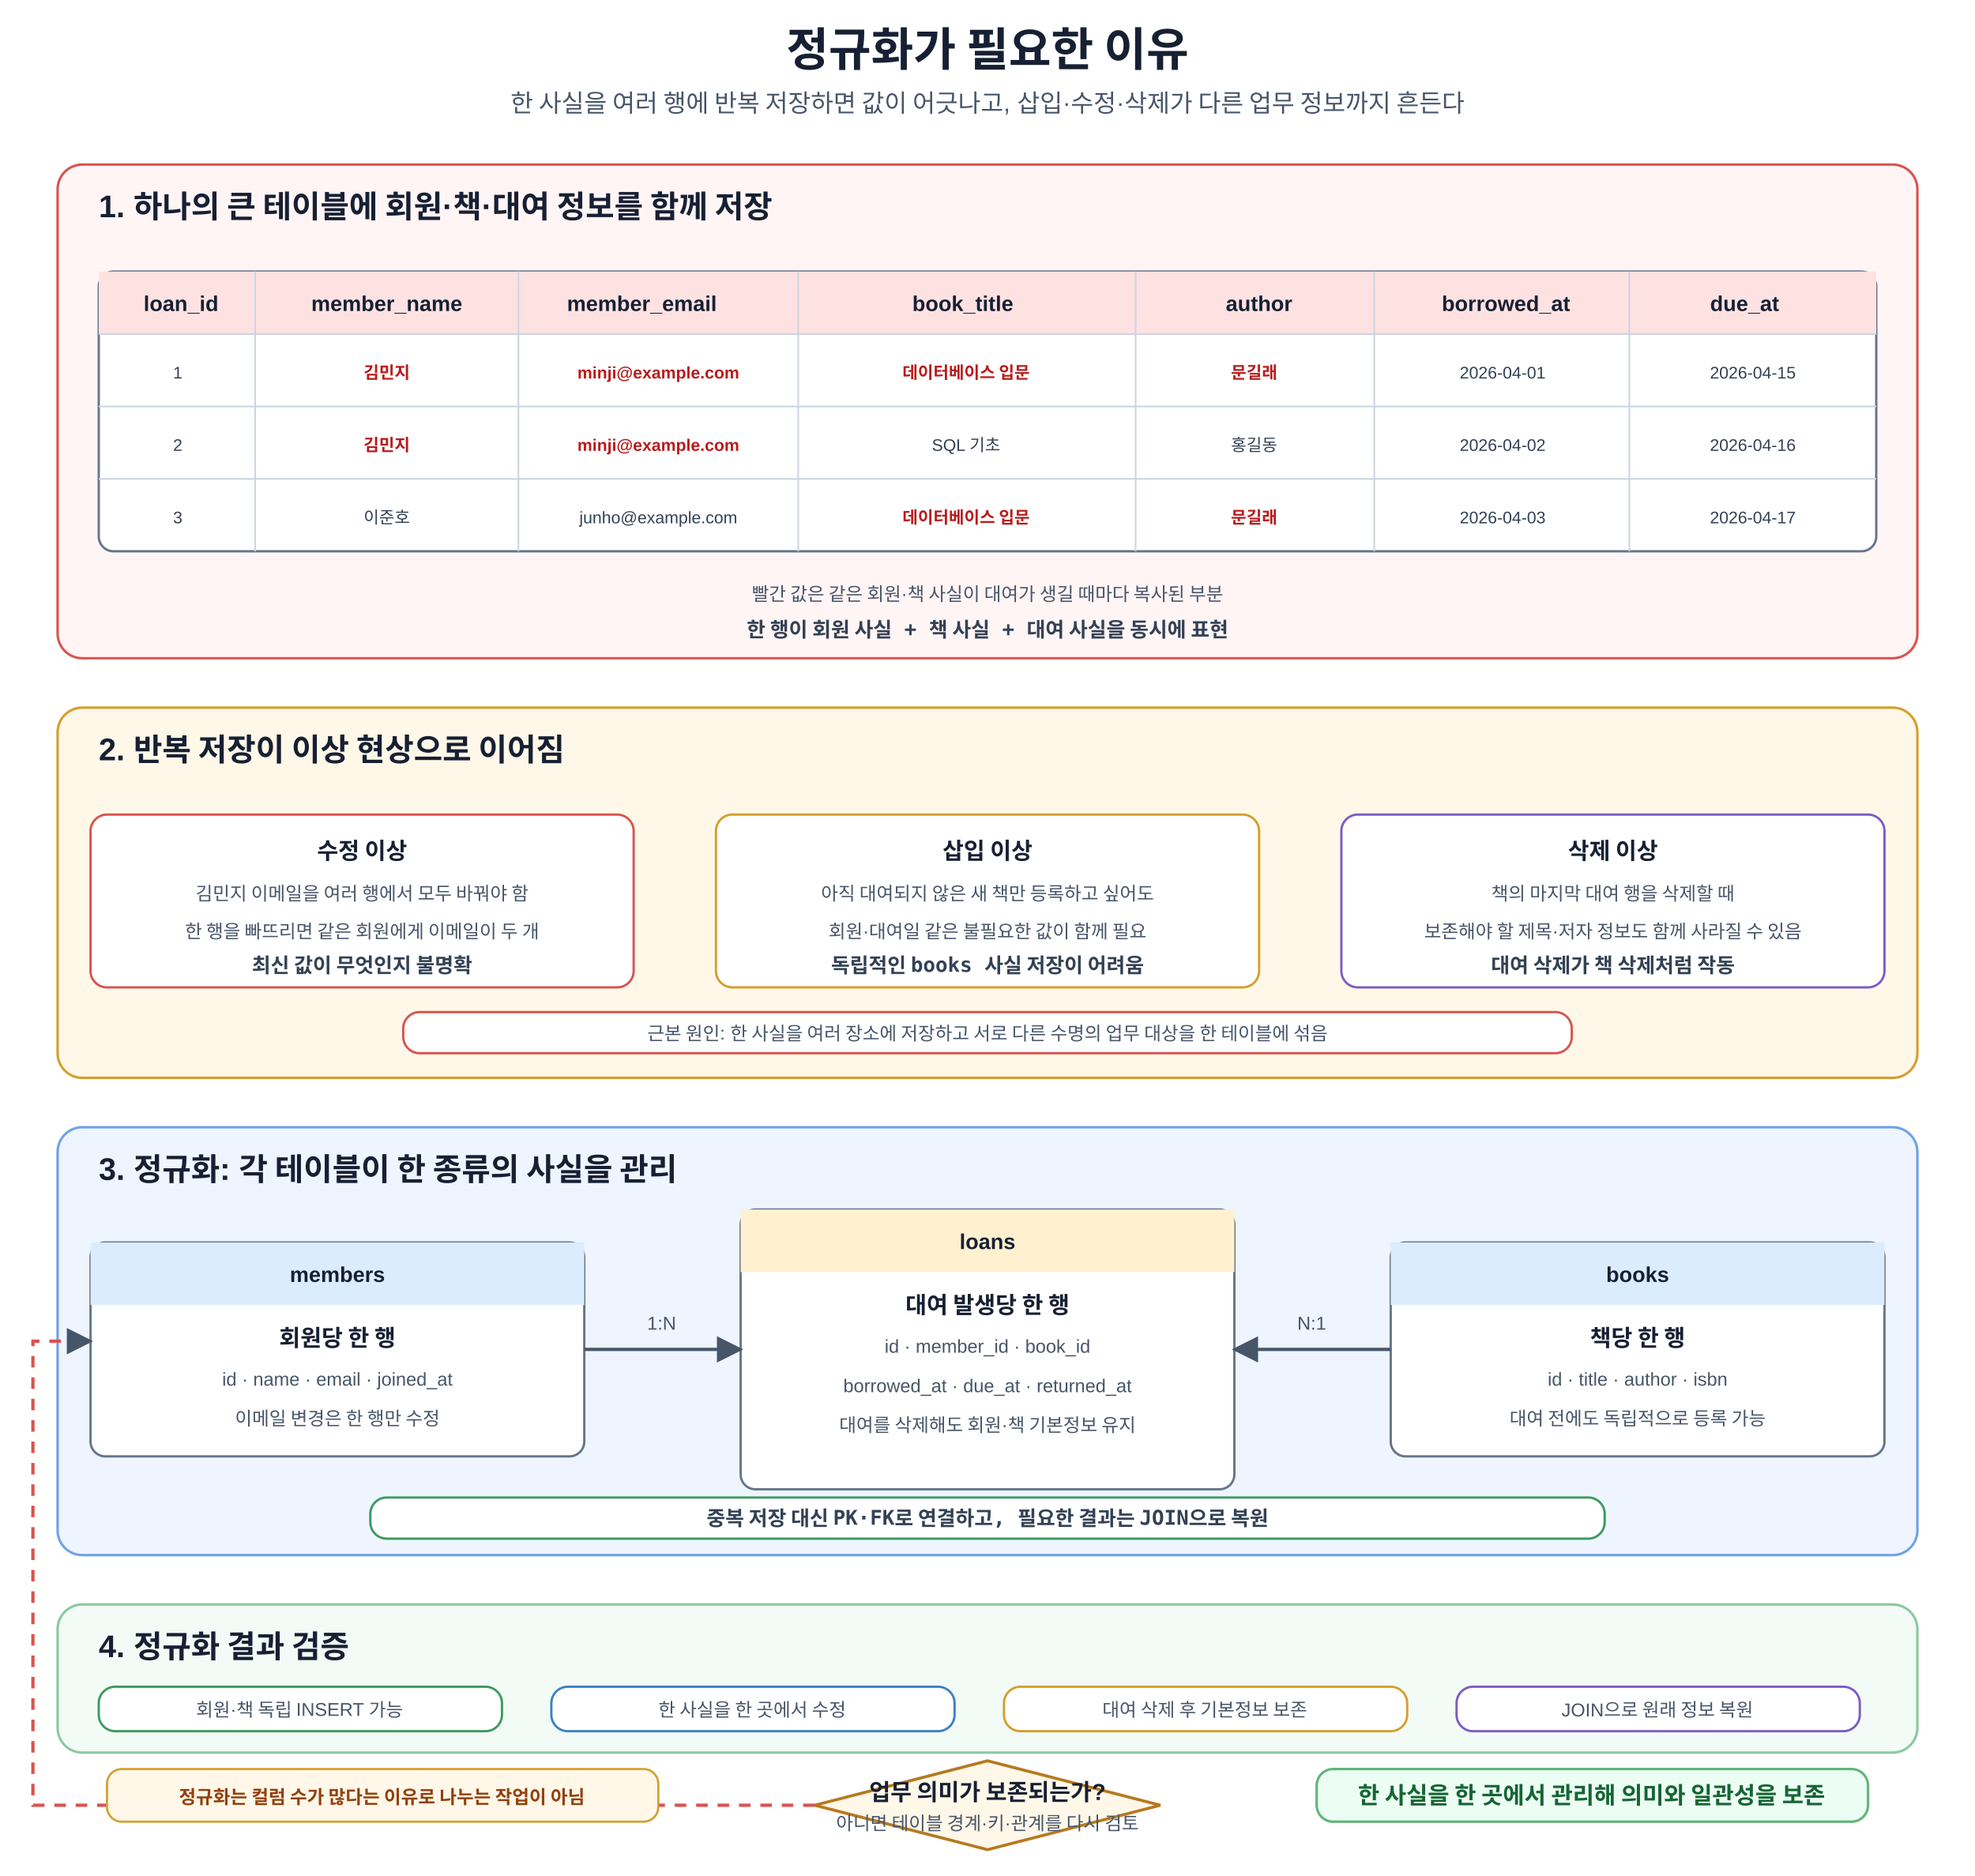
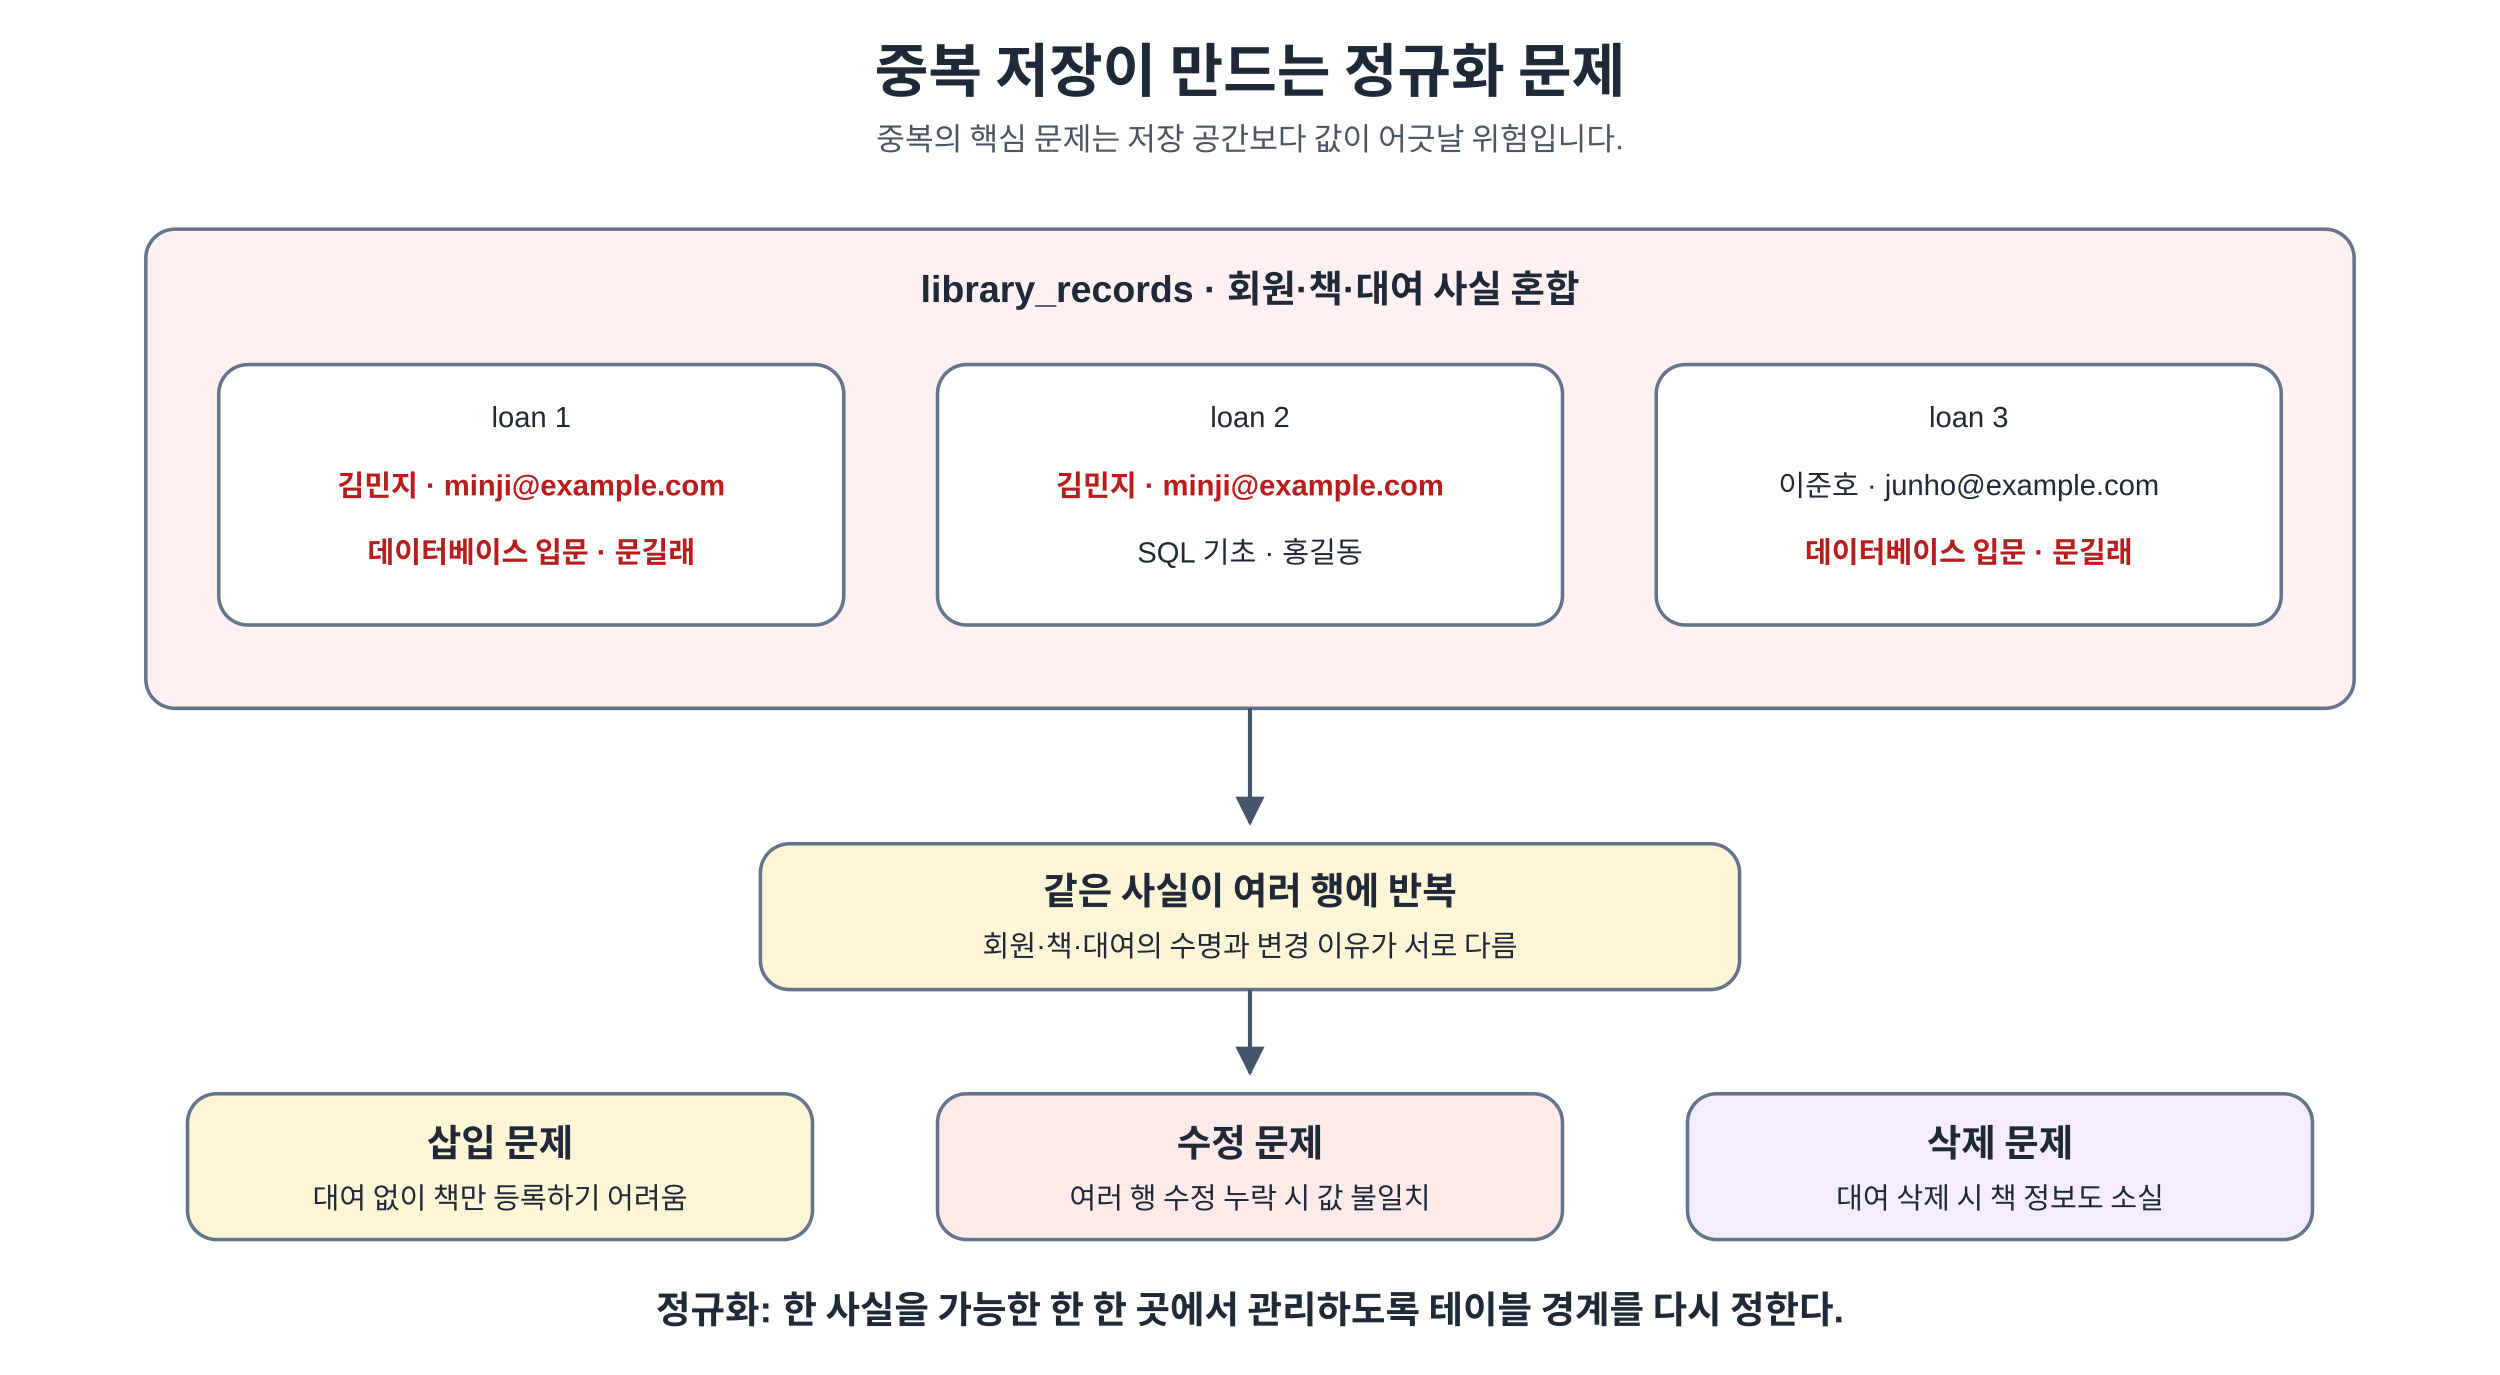
- <svg xmlns="http://www.w3.org/2000/svg" width="1200" height="1140" viewBox="0 0 1200 1140" role="img" aria-labelledby="title desc">
+ <svg xmlns="http://www.w3.org/2000/svg" width="100%" viewBox="0 0 1200 660" role="img" aria-labelledby="title desc" preserveAspectRatio="xMidYMid meet">
+   <style>
+     .ko { font-family: "Malgun Gothic", "Apple SD Gothic Neo", "Noto Sans KR", Arial, sans-serif; fill: #1f2937; }
+     .mono { font-family: Consolas, D2Coding, "Courier New", monospace; fill: #1f2937; }
+     .title { font-size: 28px; font-weight: 700; }
+     .sub { font-size: 15px; fill: #4b5563; }
+     .h { font-size: 18px; font-weight: 700; }
+     .b { font-size: 14px; }
+     .s { font-size: 12.5px; }
+     .box { stroke: #64748b; stroke-width: 1.7; rx: 14; ry: 14; }
+     .problem { fill: #fff1f1; }
+     .insert { fill: #fff6d8; }
+     .update { fill: #ffeaea; }
+     .delete { fill: #f3edff; }
+     .nf1 { fill: #eaf3ff; }
+     .nf2 { fill: #fff0df; }
+     .nf3 { fill: #f2ecff; }
+     .good { fill: #eaf8ee; }
+     .review { fill: #eaf3ff; }
+     .ai { fill: #f2ecff; }
+     .note { fill: #fff6d8; }
+     .pk { fill: #1d4ed8; font-weight: 700; }
+     .fk { fill: #c2410c; font-weight: 700; }
+     .line { stroke: #475569; stroke-width: 2; fill: none; }
+     .dash { stroke: #64748b; stroke-width: 2; stroke-dasharray: 7 6; fill: none; }
+     .hot { fill: #b91c1c; font-weight: 700; }
+   </style>
  <defs>
-     <marker id="a" viewBox="0 0 10 10" refX="9" refY="5" markerWidth="8" markerHeight="8" orient="auto">
-       <path d="M0 0L10 5L0 10z" fill="#475569" />
+     <marker id="arrow" viewBox="0 0 10 10" refX="9" refY="5" markerWidth="7" markerHeight="7" orient="auto-start-reverse">
+       <path d="M 0 0 L 10 5 L 0 10 z" fill="#475569" />
    </marker>
-     <style>text{font-family:Malgun Gothic,Apple SD Gothic Neo,Noto Sans KR,Arial,sans-serif;fill:#172033}.t{font-size:28px;font-weight:700;text-anchor:middle}.s{font-size:15px;text-anchor:middle;fill:#475569}.panel{stroke-width:1.5;rx:15}.before{fill:#fff5f5;stroke:#d9534f}.cause{fill:#fff8e8;stroke:#d69e2e}.after{fill:#eef5ff;stroke:#6fa2e8}.verify{fill:#f2fbf5;stroke:#8bc9a0}.pt{font-size:19px;font-weight:700}.table{fill:#fff;stroke:#64748b;stroke-width:1.4;rx:9}.headR{fill:#fee2e2}.headB{fill:#dcecff}.headO{fill:#fff1cf}.th{font-size:13px;font-weight:700;text-anchor:middle}.cell{font-size:10.2px;text-anchor:middle;fill:#334155}.dup{font-size:10.2px;font-weight:700;text-anchor:middle;fill:#b91c1c}.line{stroke:#cbd5e1;stroke-width:1}.box{fill:#fff;stroke-width:1.4;rx:10}.blue{stroke:#3b82c4}.orange{stroke:#d69e2e}.green{stroke:#3c9a5f}.red{stroke:#d9534f}.purple{stroke:#7c5cc4}.h{font-size:14px;font-weight:700;text-anchor:middle}.m{font-size:11.3px;text-anchor:middle;fill:#475569}.code{font-family:Consolas,D2Coding,monospace;font-size:12.4px;font-weight:700;text-anchor:middle;fill:#334155}.arr{stroke:#475569;stroke-width:2;fill:none;marker-end:url(#a)}.back{stroke:#d9534f;stroke-width:2;fill:none;stroke-dasharray:7 6;marker-end:url(#a)}.decision{fill:#fff8e8;stroke:#b7791f;stroke-width:1.8}.dt{font-size:14px;font-weight:700;text-anchor:middle}.note{fill:#fff8e8;stroke:#d69e2e;stroke-width:1.3;rx:9}.nt{font-size:11.3px;font-weight:700;text-anchor:middle;fill:#92400e}.core{fill:#ecfdf3;stroke:#62b47a;stroke-width:1.5;rx:10}.cv{font-size:14.2px;font-weight:700;text-anchor:middle;fill:#166534}</style>
  </defs>
-   <rect width="1200" height="1140" fill="#fff" />
-   <text x="600" y="40" class="t">정규화가 필요한 이유</text>
-   <text x="600" y="68" class="s">한 사실을 여러 행에 반복 저장하면 값이 어긋나고, 삽입·수정·삭제가 다른 업무 정보까지 흔든다</text>
-   <rect x="35" y="100" width="1130" height="300" class="panel before" />
-   <text x="60" y="132" class="pt">1. 하나의 큰 테이블에 회원·책·대여 정보를 함께 저장</text>
-   <rect x="60" y="165" width="1080" height="170" class="table" />
-   <rect x="60" y="165" width="1080" height="38" class="headR" />
-   <text x="110" y="189" class="th">loan_id</text>
-   <text x="235" y="189" class="th">member_name</text>
-   <text x="390" y="189" class="th">member_email</text>
-   <text x="585" y="189" class="th">book_title</text>
-   <text x="765" y="189" class="th">author</text>
-   <text x="915" y="189" class="th">borrowed_at</text>
-   <text x="1060" y="189" class="th">due_at</text>
-   <line x1="60" y1="203" x2="1140" y2="203" class="line" />
-   <line x1="60" y1="247" x2="1140" y2="247" class="line" />
-   <line x1="60" y1="291" x2="1140" y2="291" class="line" />
-   <line x1="155" y1="165" x2="155" y2="335" class="line" />
-   <line x1="315" y1="165" x2="315" y2="335" class="line" />
-   <line x1="485" y1="165" x2="485" y2="335" class="line" />
-   <line x1="690" y1="165" x2="690" y2="335" class="line" />
-   <line x1="835" y1="165" x2="835" y2="335" class="line" />
-   <line x1="990" y1="165" x2="990" y2="335" class="line" />
-   <text x="108" y="230" class="cell">1</text>
-   <text x="235" y="230" class="dup">김민지</text>
-   <text x="400" y="230" class="dup">minji@example.com</text>
-   <text x="587" y="230" class="dup">데이터베이스 입문</text>
-   <text x="762" y="230" class="dup">문길래</text>
-   <text x="913" y="230" class="cell">2026-04-01</text>
-   <text x="1065" y="230" class="cell">2026-04-15</text>
-   <text x="108" y="274" class="cell">2</text>
-   <text x="235" y="274" class="dup">김민지</text>
-   <text x="400" y="274" class="dup">minji@example.com</text>
-   <text x="587" y="274" class="cell">SQL 기초</text>
-   <text x="762" y="274" class="cell">홍길동</text>
-   <text x="913" y="274" class="cell">2026-04-02</text>
-   <text x="1065" y="274" class="cell">2026-04-16</text>
-   <text x="108" y="318" class="cell">3</text>
-   <text x="235" y="318" class="cell">이준호</text>
-   <text x="400" y="318" class="cell">junho@example.com</text>
-   <text x="587" y="318" class="dup">데이터베이스 입문</text>
-   <text x="762" y="318" class="dup">문길래</text>
-   <text x="913" y="318" class="cell">2026-04-03</text>
-   <text x="1065" y="318" class="cell">2026-04-17</text>
-   <text x="600" y="365" class="m">빨간 값은 같은 회원·책 사실이 대여가 생길 때마다 복사된 부분</text>
-   <text x="600" y="387" class="code">한 행이 회원 사실 + 책 사실 + 대여 사실을 동시에 표현</text>
-   <rect x="35" y="430" width="1130" height="225" class="panel cause" />
-   <text x="60" y="462" class="pt">2. 반복 저장이 이상 현상으로 이어짐</text>
-   <rect x="55" y="495" width="330" height="105" class="box red" />
-   <text x="220" y="522" class="h">수정 이상</text>
-   <text x="220" y="547" class="m">김민지 이메일을 여러 행에서 모두 바꿔야 함</text>
-   <text x="220" y="570" class="m">한 행을 빠뜨리면 같은 회원에게 이메일이 두 개</text>
-   <text x="220" y="591" class="code">최신 값이 무엇인지 불명확</text>
-   <rect x="435" y="495" width="330" height="105" class="box orange" />
-   <text x="600" y="522" class="h">삽입 이상</text>
-   <text x="600" y="547" class="m">아직 대여되지 않은 새 책만 등록하고 싶어도</text>
-   <text x="600" y="570" class="m">회원·대여일 같은 불필요한 값이 함께 필요</text>
-   <text x="600" y="591" class="code">독립적인 books 사실 저장이 어려움</text>
-   <rect x="815" y="495" width="330" height="105" class="box purple" />
-   <text x="980" y="522" class="h">삭제 이상</text>
-   <text x="980" y="547" class="m">책의 마지막 대여 행을 삭제할 때</text>
-   <text x="980" y="570" class="m">보존해야 할 제목·저자 정보도 함께 사라질 수 있음</text>
-   <text x="980" y="591" class="code">대여 삭제가 책 삭제처럼 작동</text>
-   <rect x="245" y="615" width="710" height="25" class="box red" />
-   <text x="600" y="632" class="m">근본 원인: 한 사실을 여러 장소에 저장하고 서로 다른 수명의 업무 대상을 한 테이블에 섞음</text>
-   <rect x="35" y="685" width="1130" height="260" class="panel after" />
-   <text x="60" y="717" class="pt">3. 정규화: 각 테이블이 한 종류의 사실을 관리</text>
-   <rect x="55" y="755" width="300" height="130" class="table" />
-   <rect x="55" y="755" width="300" height="38" class="headB" />
-   <text x="205" y="779" class="th">members</text>
-   <text x="205" y="818" class="h">회원당 한 행</text>
-   <text x="205" y="842" class="m">id · name · email · joined_at</text>
-   <text x="205" y="866" class="m">이메일 변경은 한 행만 수정</text>
-   <rect x="450" y="735" width="300" height="170" class="table" />
-   <rect x="450" y="735" width="300" height="38" class="headO" />
-   <text x="600" y="759" class="th">loans</text>
-   <text x="600" y="798" class="h">대여 발생당 한 행</text>
-   <text x="600" y="822" class="m">id · member_id · book_id</text>
-   <text x="600" y="846" class="m">borrowed_at · due_at · returned_at</text>
-   <text x="600" y="870" class="m">대여를 삭제해도 회원·책 기본정보 유지</text>
-   <rect x="845" y="755" width="300" height="130" class="table" />
-   <rect x="845" y="755" width="300" height="38" class="headB" />
-   <text x="995" y="779" class="th">books</text>
-   <text x="995" y="818" class="h">책당 한 행</text>
-   <text x="995" y="842" class="m">id · title · author · isbn</text>
-   <text x="995" y="866" class="m">대여 전에도 독립적으로 등록 가능</text>
-   <path d="M355 820H450" class="arr" />
-   <path d="M845 820H750" class="arr" />
-   <text x="402" y="808" class="m">1:N</text>
-   <text x="797" y="808" class="m">N:1</text>
-   <rect x="225" y="910" width="750" height="25" class="box green" />
-   <text x="600" y="927" class="code">중복 저장 대신 PK·FK로 연결하고, 필요한 결과는 JOIN으로 복원</text>
-   <rect x="35" y="975" width="1130" height="90" class="panel verify" />
-   <text x="60" y="1007" class="pt">4. 정규화 결과 검증</text>
-   <rect x="60" y="1025" width="245" height="27" class="box green" />
-   <text x="182" y="1043" class="m">회원·책 독립 INSERT 가능</text>
-   <rect x="335" y="1025" width="245" height="27" class="box blue" />
-   <text x="457" y="1043" class="m">한 사실을 한 곳에서 수정</text>
-   <rect x="610" y="1025" width="245" height="27" class="box orange" />
-   <text x="732" y="1043" class="m">대여 삭제 후 기본정보 보존</text>
-   <rect x="885" y="1025" width="245" height="27" class="box purple" />
-   <text x="1007" y="1043" class="m">JOIN으로 원래 정보 복원</text>
-   <polygon points="600,1070 705,1097 600,1124 495,1097" class="decision" />
-   <text x="600" y="1094" class="dt">업무 의미가 보존되는가?</text>
-   <text x="600" y="1112" class="m">아니면 테이블 경계·키·관계를 다시 검토</text>
-   <path d="M495 1097H20V815H55" class="back" />
-   <rect x="65" y="1075" width="335" height="32" class="note" />
-   <text x="232" y="1096" class="nt">정규화는 컬럼 수가 많다는 이유로 나누는 작업이 아님</text>
-   <rect x="800" y="1075" width="335" height="32" class="core" />
-   <text x="967" y="1096" class="cv">한 사실을 한 곳에서 관리해 의미와 일관성을 보존</text>
+   <rect x="0" y="0" width="1200" height="660" fill="#ffffff" />
+   <text x="600" y="44" text-anchor="middle" class="ko title">중복 저장이 만드는 정규화 문제</text>
+   <text x="600" y="72" text-anchor="middle" class="ko sub">중복의 핵심 문제는 저장 공간보다 값이 어긋날 위험입니다.</text>
+   <rect x="70" y="110" width="1060" height="230" class="box problem" />
+   <text x="600" y="145" text-anchor="middle" class="ko h">library_records · 회원·책·대여 사실 혼합</text>
+   <rect x="105" y="175" width="300" height="125" class="box" fill="#ffffff" />
+   <text x="255" y="205" text-anchor="middle" class="ko b">loan 1</text>
+   <text x="255" y="238" text-anchor="middle" class="ko b hot">김민지 · minji@example.com</text>
+   <text x="255" y="270" text-anchor="middle" class="ko b hot">데이터베이스 입문 · 문길래</text>
+   <rect x="450" y="175" width="300" height="125" class="box" fill="#ffffff" />
+   <text x="600" y="205" text-anchor="middle" class="ko b">loan 2</text>
+   <text x="600" y="238" text-anchor="middle" class="ko b hot">김민지 · minji@example.com</text>
+   <text x="600" y="270" text-anchor="middle" class="ko b">SQL 기초 · 홍길동</text>
+   <rect x="795" y="175" width="300" height="125" class="box" fill="#ffffff" />
+   <text x="945" y="205" text-anchor="middle" class="ko b">loan 3</text>
+   <text x="945" y="238" text-anchor="middle" class="ko b">이준호 · junho@example.com</text>
+   <text x="945" y="270" text-anchor="middle" class="ko b hot">데이터베이스 입문 · 문길래</text>
+   <line x1="600" y1="340" x2="600" y2="395" class="line" marker-end="url(#arrow)" />
+   <rect x="365" y="405" width="470" height="70" class="box note" />
+   <text x="600" y="434" text-anchor="middle" class="ko h">같은 사실이 여러 행에 반복</text>
+   <text x="600" y="459" text-anchor="middle" class="ko b">회원·책·대여의 수명과 변경 이유가 서로 다름</text>
+   <line x1="600" y1="475" x2="600" y2="515" class="line" marker-end="url(#arrow)" />
+   <rect x="90" y="525" width="300" height="70" class="box insert" />
+   <text x="240" y="555" text-anchor="middle" class="ko h">삽입 문제</text>
+   <text x="240" y="580" text-anchor="middle" class="ko b">대여 없이 책만 등록하기 어려움</text>
+   <rect x="450" y="525" width="300" height="70" class="box update" />
+   <text x="600" y="555" text-anchor="middle" class="ko h">수정 문제</text>
+   <text x="600" y="580" text-anchor="middle" class="ko b">여러 행 수정 누락 시 값 불일치</text>
+   <rect x="810" y="525" width="300" height="70" class="box delete" />
+   <text x="960" y="555" text-anchor="middle" class="ko h">삭제 문제</text>
+   <text x="960" y="580" text-anchor="middle" class="ko b">대여 삭제 시 책 정보도 소실</text>
+   <text x="600" y="635" text-anchor="middle" class="ko h">정규화: 한 사실을 가능한 한 한 곳에서 관리하도록 테이블 경계를 다시 정한다.</text>
</svg>
